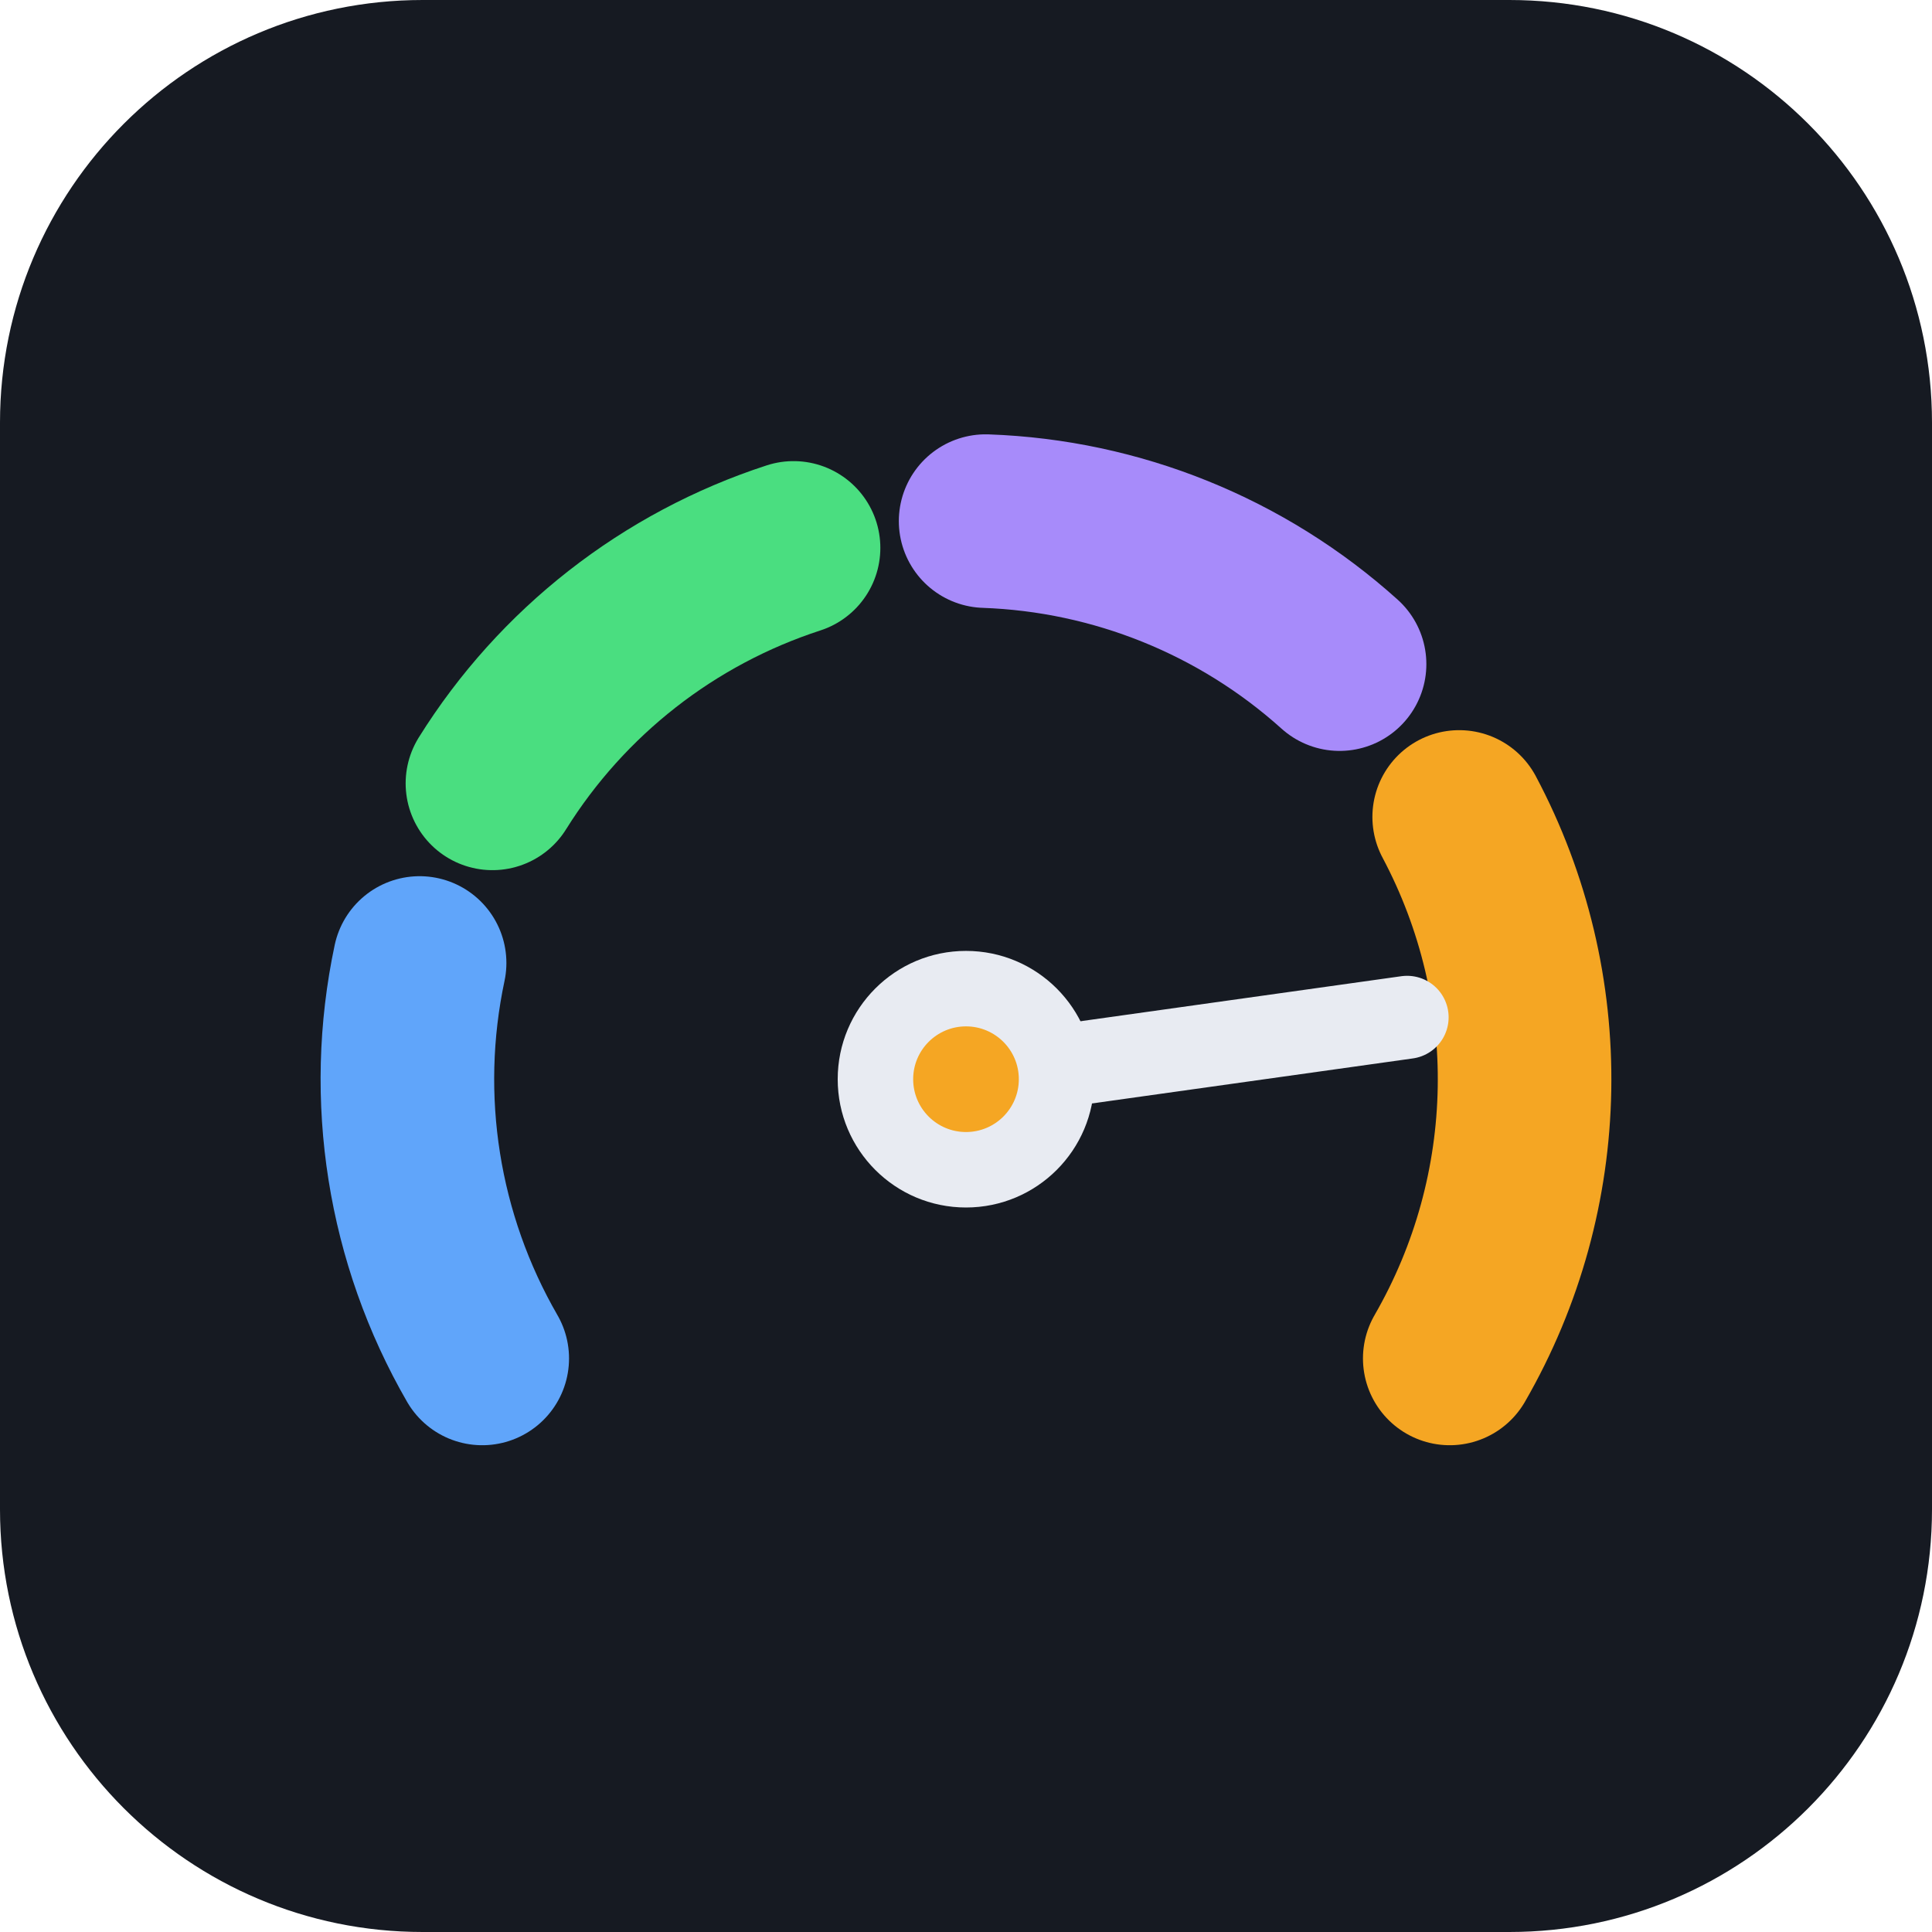
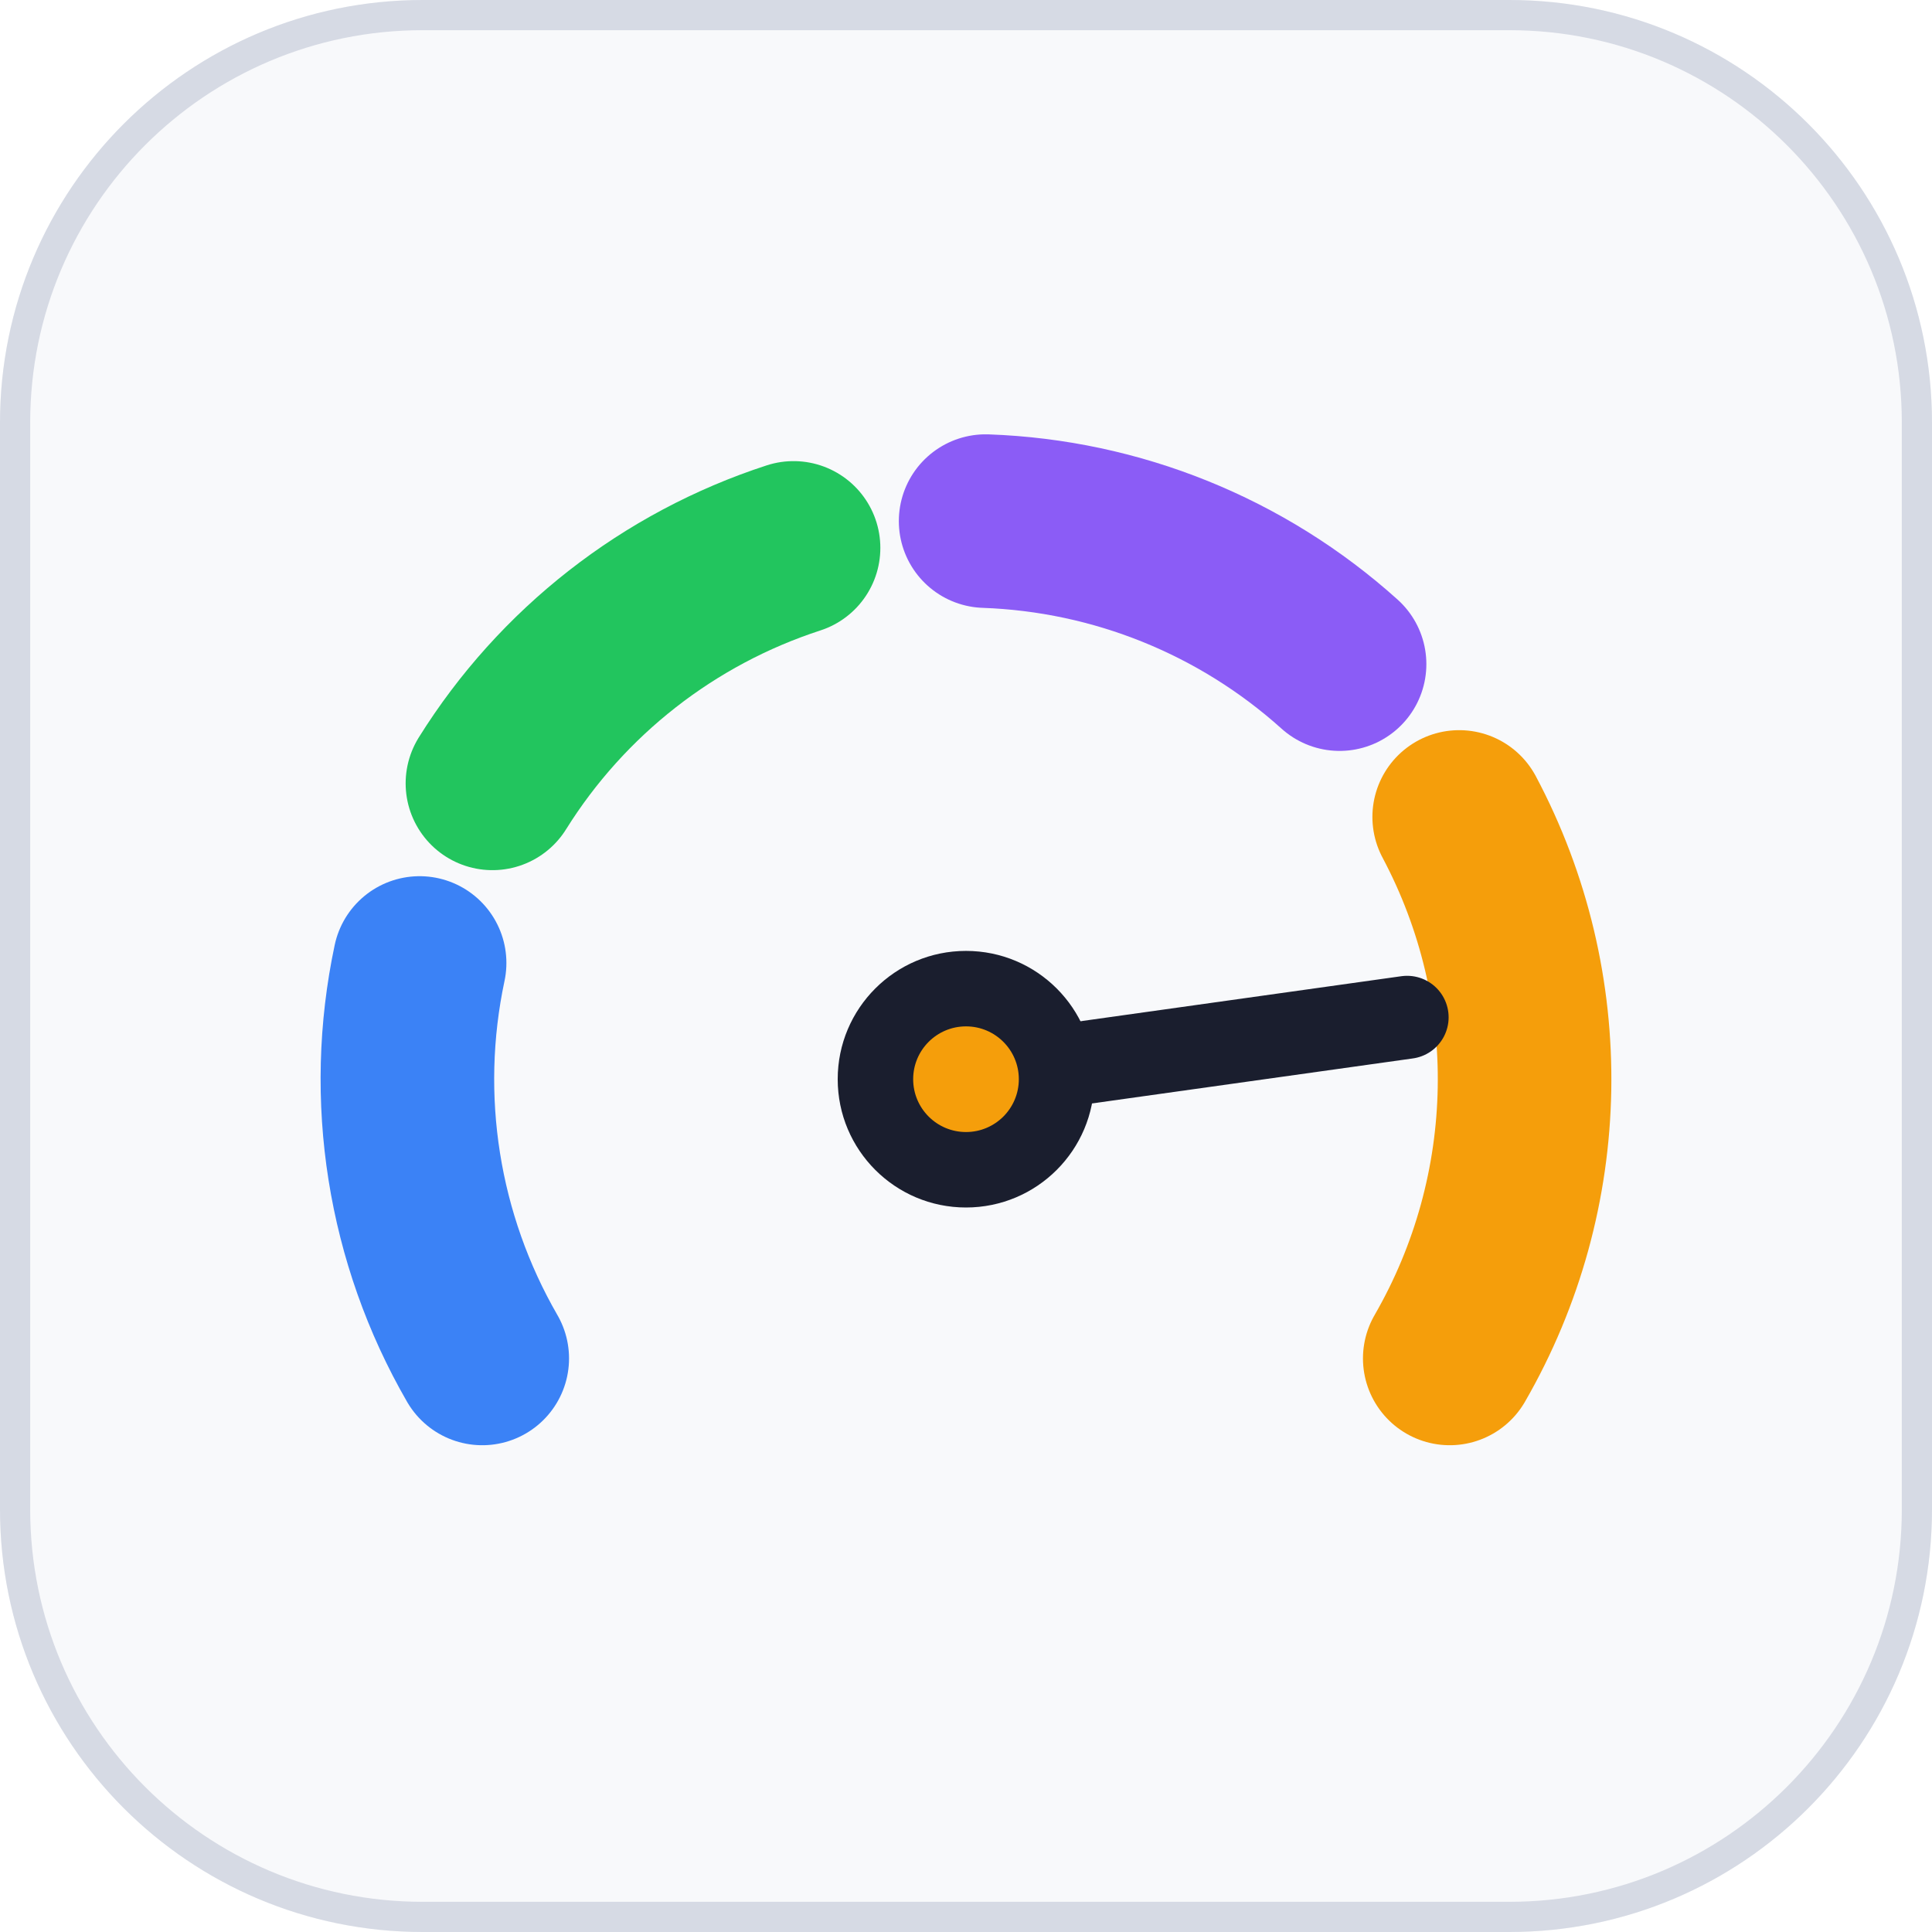
<svg xmlns="http://www.w3.org/2000/svg" viewBox="0 0 512 512">
-   <rect width="512" height="512" rx="112" fill="#161a22" />
-   <path d="M127.8 360.0 A148 148 0 0 1 111.2 255.2" stroke="#60a5fa" stroke-width="46" stroke-linecap="round" fill="none" />
-   <path d="M130.5 207.6 A148 148 0 0 1 210.3 145.2" stroke="#4ade80" stroke-width="46" stroke-linecap="round" fill="none" />
-   <path d="M261.2 138.1 A148 148 0 0 1 355.0 176.0" stroke="#a78bfa" stroke-width="46" stroke-linecap="round" fill="none" />
-   <path d="M386.7 216.5 A148 148 0 0 1 384.2 360.0" stroke="#f5a623" stroke-width="46" stroke-linecap="round" fill="none" />
-   <line x1="256" y1="286" x2="372.9" y2="269.6" stroke="#e8ebf2" stroke-width="22" stroke-linecap="round" />
-   <circle cx="256" cy="286" r="34" fill="#e8ebf2" />
-   <circle cx="256" cy="286" r="14" fill="#f5a623" />
+   <rect width="512" height="512" rx="112" fill="#f8f9fb" />
+   <rect x="4" y="4" width="504" height="504" rx="108" fill="none" stroke="#d6dae4" stroke-width="8" />
+   <path d="M127.8 360.0 A148 148 0 0 1 111.2 255.2" stroke="#3b82f6" stroke-width="46" stroke-linecap="round" fill="none" />
+   <path d="M130.5 207.6 A148 148 0 0 1 210.3 145.2" stroke="#22c55e" stroke-width="46" stroke-linecap="round" fill="none" />
+   <path d="M261.2 138.1 A148 148 0 0 1 355.0 176.0" stroke="#8b5cf6" stroke-width="46" stroke-linecap="round" fill="none" />
+   <path d="M386.7 216.5 A148 148 0 0 1 384.2 360.0" stroke="#f59e0b" stroke-width="46" stroke-linecap="round" fill="none" />
+   <line x1="256" y1="286" x2="372.9" y2="269.6" stroke="#1a1e2e" stroke-width="22" stroke-linecap="round" />
+   <circle cx="256" cy="286" r="34" fill="#1a1e2e" />
+   <circle cx="256" cy="286" r="14" fill="#f59e0b" />
</svg>
